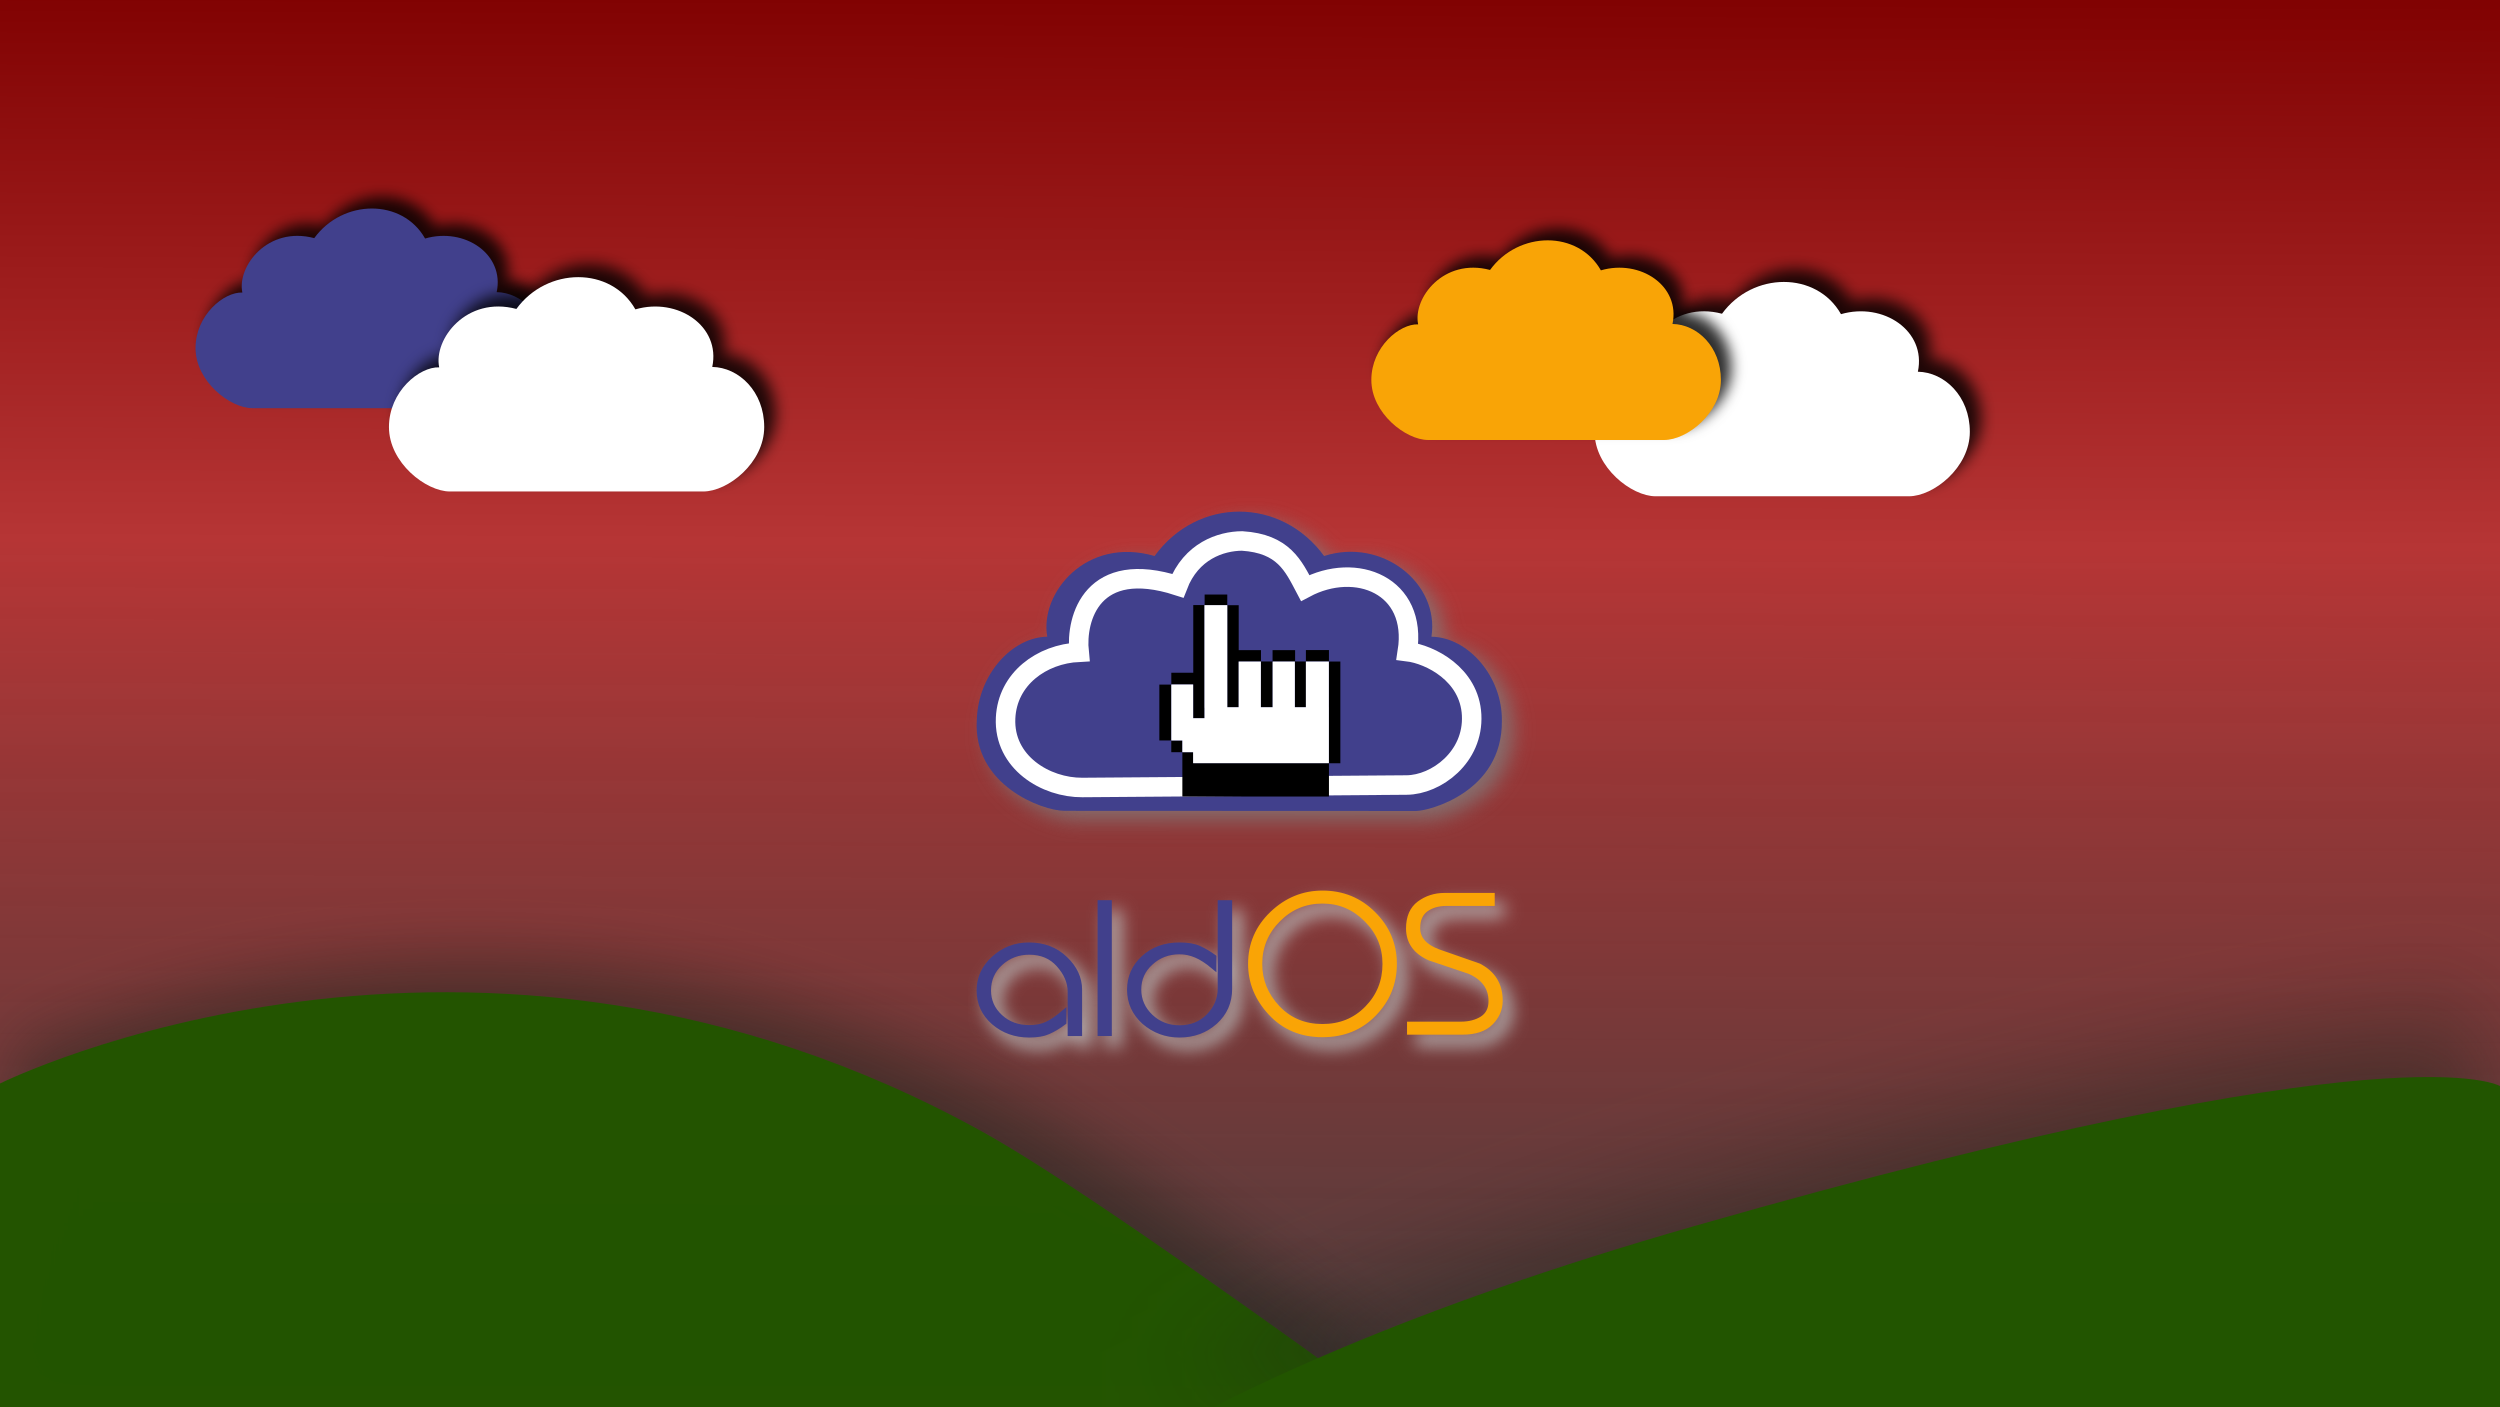
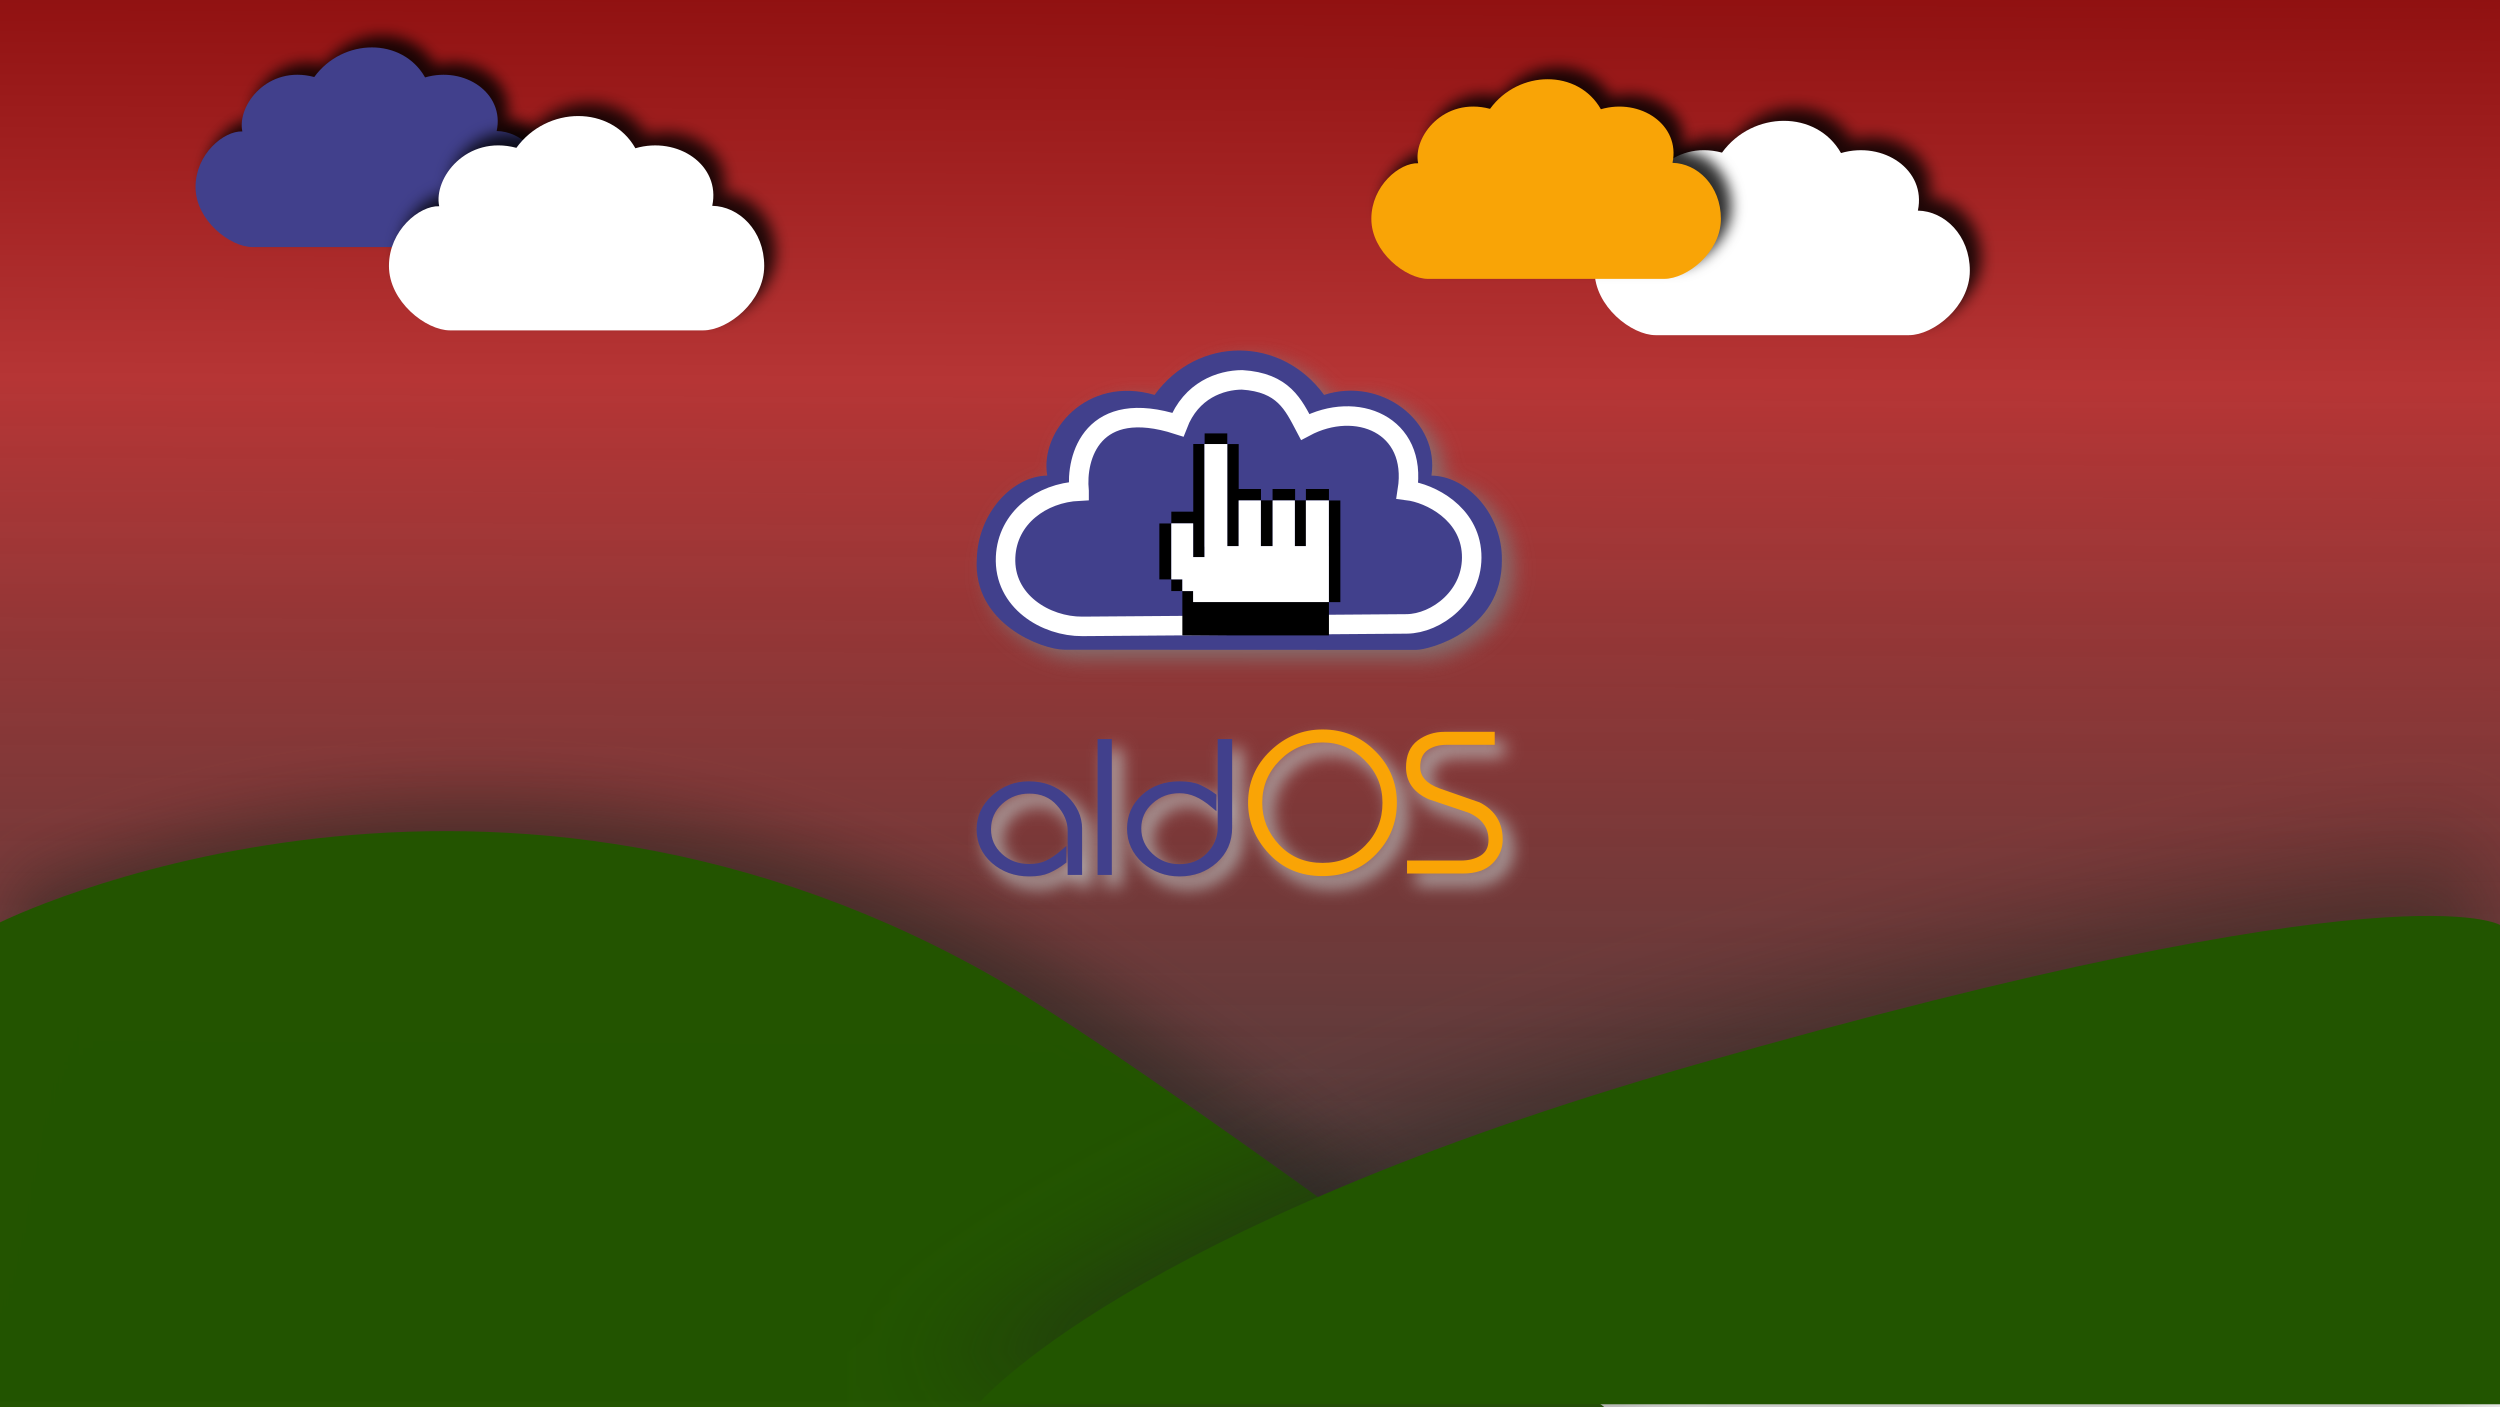
<svg xmlns="http://www.w3.org/2000/svg" xmlns:xlink="http://www.w3.org/1999/xlink" width="1920" height="1080" id="svg2915" version="1.1">
  <defs id="defs2917">
    <linearGradient id="linearGradient900">
      <stop style="stop-color:#800000;stop-opacity:1" offset="0" id="stop896" />
      <stop id="stop904" offset="0.352" style="stop-color:#b53333;stop-opacity:1" />
      <stop style="stop-color:#232323;stop-opacity:0.877" offset="1" id="stop898" />
    </linearGradient>
    <linearGradient id="linearGradient5002">
      <stop style="stop-color:#204a87;stop-opacity:1;" offset="0" id="stop5004" />
      <stop style="stop-color:#204a87;stop-opacity:0;" offset="1" id="stop5006" />
    </linearGradient>
    <linearGradient id="linearGradient3244">
      <stop style="stop-color:#016afa;stop-opacity:1" offset="0" id="stop3246" />
      <stop id="stop4424" offset="0.45" style="stop-color:#417dcd;stop-opacity:0.776" />
      <stop style="stop-color:#2db18b;stop-opacity:1" offset="1" id="stop3248" />
    </linearGradient>
-     <filter id="filter4570" style="color-interpolation-filters:sRGB">
-       <feGaussianBlur stdDeviation="1.561" id="feGaussianBlur4572" />
-     </filter>
    <linearGradient xlink:href="#linearGradient5002" id="linearGradient5008" x1="1148.466" y1="779.214" x2="1138.274" y2="782.449" gradientUnits="userSpaceOnUse" />
    <linearGradient xlink:href="#linearGradient5002" id="linearGradient5012" gradientUnits="userSpaceOnUse" x1="1148.466" y1="779.214" x2="1138.274" y2="782.449" gradientTransform="matrix(0.497709,0,0,0.497709,565.9282,392.8866)" />
    <linearGradient xlink:href="#linearGradient5002-4" id="linearGradient5008-5" x1="1148.466" y1="779.214" x2="1138.274" y2="782.449" gradientUnits="userSpaceOnUse" />
    <linearGradient id="linearGradient5002-4">
      <stop style="stop-color:#204a87;stop-opacity:1;" offset="0" id="stop5004-9" />
      <stop style="stop-color:#204a87;stop-opacity:0;" offset="1" id="stop5006-8" />
    </linearGradient>
    <filter style="color-interpolation-filters:sRGB" id="filter1594" x="-0.047" width="1.094" y="-0.083" height="1.165">
      <feGaussianBlur stdDeviation="4.198" id="feGaussianBlur1596" />
    </filter>
    <filter style="color-interpolation-filters:sRGB" id="filter1594-3" x="-0.047" width="1.094" y="-0.083" height="1.165">
      <feGaussianBlur stdDeviation="4.198" id="feGaussianBlur1596-6" />
    </filter>
    <filter style="color-interpolation-filters:sRGB" id="filter1594-5" x="-0.047" width="1.094" y="-0.083" height="1.165">
      <feGaussianBlur stdDeviation="4.198" id="feGaussianBlur1596-62" />
    </filter>
    <filter style="color-interpolation-filters:sRGB" id="filter1594-3-7" x="-0.047" width="1.094" y="-0.083" height="1.165">
      <feGaussianBlur stdDeviation="4.198" id="feGaussianBlur1596-6-0" />
    </filter>
    <filter style="color-interpolation-filters:sRGB" id="filter1384" x="-0.079" width="1.159" y="-0.247" height="1.494">
      <feGaussianBlur stdDeviation="38.624" id="feGaussianBlur1386" />
    </filter>
-     <linearGradient xlink:href="#linearGradient900" id="linearGradient902" x1="757.26" y1="69.802" x2="752.881" y2="1256.647" gradientUnits="userSpaceOnUse" />
+     <linearGradient xlink:href="#linearGradient900" id="linearGradient902" x1="757.26" y1="69.802" x2="752.881" y2="1256.647" gradientUnits="userSpaceOnUse" gradientTransform="translate(0,-123.7327)" />
    <filter style="color-interpolation-filters:sRGB" id="filter952" x="-0.049" width="1.097" y="-0.136" height="1.271">
      <feGaussianBlur stdDeviation="25.006" id="feGaussianBlur954" />
    </filter>
    <filter style="color-interpolation-filters:sRGB" id="filter1052-8" x="-0.038" width="1.076" y="-0.14" height="1.28">
      <feGaussianBlur stdDeviation="3.366" id="feGaussianBlur1054-5" />
    </filter>
    <filter style="color-interpolation-filters:sRGB" id="filter1138-3" x="-0.047" width="1.094" y="-0.083" height="1.165">
      <feGaussianBlur stdDeviation="4.186" id="feGaussianBlur1140-9" />
    </filter>
  </defs>
  <g id="layer1" transform="translate(260.9733,-69.78507)">
-     <rect y="69.785" x="-260.973" height="1200" width="1920" id="rect9055" style="opacity:0.99;fill:url(#linearGradient902);fill-opacity:1;fill-rule:evenodd;stroke:none" />
-     <path transform="matrix(0.2869756,-1.047504,1.047504,0.2869756,-369.4843,540.8214)" d="M 60.073,40.643 41.323,28.619 33.201,49.36 38.842,27.811 16.606,26.496 38.843,25.203 33.223,3.649 41.325,24.398 60.087,12.392 42.857,26.509 Z" id="use4486" style="color:#000000;display:inline;overflow:visible;visibility:visible;opacity:0.643;fill:#ffffff;fill-opacity:1;fill-rule:evenodd;stroke:none;stroke-width:1.5;marker:none;filter:url(#filter4570);enable-background:accumulate" />
-     <path transform="matrix(-0.1803663,0.644483,-0.644483,-0.1803663,-292.6119,254.416)" d="M 60.073,40.643 41.323,28.619 33.201,49.36 38.842,27.811 16.606,26.496 38.843,25.203 33.223,3.649 41.325,24.398 60.087,12.392 42.857,26.509 Z" id="use4488" style="color:#000000;display:inline;overflow:visible;visibility:visible;opacity:0.643;fill:#ffffff;fill-opacity:1;fill-rule:evenodd;stroke:none;stroke-width:1.5;marker:none;filter:url(#filter4570);enable-background:accumulate" />
-     <path d="m -301.695,1393.066 -11.84,-5.077 -2.661,12.604 1.169,-12.829 -12.81,1.364 12.563,-2.852 -5.256,-11.761 6.595,11.066 9.562,-8.633 -8.487,9.691 z" id="use4654" style="color:#000000;display:inline;overflow:visible;visibility:visible;opacity:0.668;fill:#ffffff;fill-opacity:1;fill-rule:evenodd;stroke:none;stroke-width:1.5;marker:none;enable-background:accumulate" transform="matrix(0.7608266,-0.1606001,0.1606001,0.7608266,1414.932,1.169255)" />
-     <g id="g1600" transform="matrix(0.1522829,0,0,0.1522829,-133.1378,228.7215)">
-       <path transform="matrix(8.24809,0,0,8.24809,-502.9472,-664.1988)" d="m 113.775,125.613 c -3.357,-16.011 15.499,-40.807 43.962,-33.27 17.457,-24.022 53.866,-24.337 67.775,0.244 24.138,-7.008 48.714,9.544 43.782,32.786 15.086,0.244 29.598,13.918 29.598,34.247 0,20.329 -20.63,36.696 -34.736,36.696 H 119.892 c -13.613,0 -34.736,-16.366 -34.736,-36.696 0,-20.329 17.447,-34.497 28.618,-34.006 z" style="opacity:0.819;fill:#000000;fill-opacity:1;stroke-width:2.015;filter:url(#filter1594)" id="rect1948-6-9" />
-       <path id="rect1948-2" style="opacity:1;fill:#41408c;fill-opacity:1;stroke-width:16.62" d="M 382.749,431.665 C 355.062,299.603 510.587,95.085 745.355,157.248 c 143.984,-198.137 444.294,-200.73 559.018,2.01 199.089,-57.802 401.798,78.719 361.122,270.421 124.427,2.01 244.125,114.796 244.125,282.475 0,167.678 -170.156,302.669 -286.502,302.669 H 433.207 c -112.284,0 -286.502,-134.99 -286.502,-302.669 0,-167.678 143.901,-284.532 236.044,-280.488 z" />
-     </g>
-     <g id="g941" transform="matrix(0.7577448,0,0,0.7577448,465.652,-53.21531)">
-       <path transform="matrix(1.779519,0,0,1.779519,-704.8787,298.2188)" d="m 113.775,125.613 c -3.357,-16.011 15.499,-40.807 43.962,-33.27 17.457,-24.022 53.866,-24.337 67.775,0.244 24.138,-7.008 48.714,9.544 43.782,32.786 15.086,0.244 29.598,13.918 29.598,34.247 0,20.329 -20.63,36.696 -34.736,36.696 H 119.892 c -13.613,0 -34.736,-16.366 -34.736,-36.696 0,-20.329 17.447,-34.497 28.618,-34.006 z" style="opacity:0.819;fill:#000000;fill-opacity:1;stroke-width:2.015;filter:url(#filter1594-3)" id="rect1948-6-9-5" />
-       <path id="rect1948-2-3" style="opacity:1;fill:#ffffff;fill-opacity:1;stroke-width:3.586" d="m -513.79,534.651 c -5.973,-28.492 27.581,-72.617 78.232,-59.205 31.065,-42.748 95.856,-43.307 120.608,0.434 42.953,-12.471 86.688,16.984 77.912,58.343 26.845,0.434 52.67,24.767 52.67,60.944 0,36.176 -36.711,65.301 -61.813,65.301 h -256.722 c -24.225,0 -61.813,-29.124 -61.813,-65.301 0,-36.176 31.047,-61.388 50.926,-60.515 z" />
-     </g>
-     <g id="g941-9" transform="matrix(0.7577448,0,0,0.7577448,1391.567,-49.53476)">
-       <path transform="matrix(1.779519,0,0,1.779519,-704.8787,298.2188)" d="m 113.775,125.613 c -3.357,-16.011 15.499,-40.807 43.962,-33.27 17.457,-24.022 53.866,-24.337 67.775,0.244 24.138,-7.008 48.714,9.544 43.782,32.786 15.086,0.244 29.598,13.918 29.598,34.247 0,20.329 -20.63,36.696 -34.736,36.696 H 119.892 c -13.613,0 -34.736,-16.366 -34.736,-36.696 0,-20.329 17.447,-34.497 28.618,-34.006 z" style="opacity:0.819;fill:#000000;fill-opacity:1;stroke-width:2.015;filter:url(#filter1594-3-7)" id="rect1948-6-9-5-3" />
-       <path id="rect1948-2-3-6" style="opacity:1;fill:#ffffff;fill-opacity:1;stroke-width:3.586" d="m -513.79,534.651 c -5.973,-28.492 27.581,-72.617 78.232,-59.205 31.065,-42.748 95.856,-43.307 120.608,0.434 42.953,-12.471 86.688,16.984 77.912,58.343 26.845,0.434 52.67,24.767 52.67,60.944 0,36.176 -36.711,65.301 -61.813,65.301 h -256.722 c -24.225,0 -61.813,-29.124 -61.813,-65.301 0,-36.176 31.047,-61.388 50.926,-60.515 z" />
-     </g>
-     <g id="g947" transform="matrix(0.705833,0,0,0.705833,1415.952,-320.7774)">
-       <path transform="matrix(1.779519,0,0,1.779519,-1023.846,669.8318)" d="m 113.775,125.613 c -3.357,-16.011 15.499,-40.807 43.962,-33.27 17.457,-24.022 53.866,-24.337 67.775,0.244 24.138,-7.008 48.714,9.544 43.782,32.786 15.086,0.244 29.598,13.918 29.598,34.247 0,20.329 -20.63,36.696 -34.736,36.696 H 119.892 c -13.613,0 -34.736,-16.366 -34.736,-36.696 0,-20.329 17.447,-34.497 28.618,-34.006 z" style="opacity:0.819;fill:#000000;fill-opacity:1;stroke-width:2.015;filter:url(#filter1594-5)" id="rect1948-6-9-1" />
-       <path id="rect1948-2-2" style="opacity:1;fill:#f9a406;fill-opacity:1;stroke-width:3.586" d="m -832.758,906.264 c -5.973,-28.492 27.581,-72.617 78.232,-59.205 31.065,-42.748 95.856,-43.307 120.608,0.434 42.953,-12.471 86.688,16.984 77.912,58.343 26.845,0.434 52.67,24.767 52.67,60.944 0,36.177 -36.711,65.301 -61.813,65.301 H -821.872 c -24.225,0 -61.813,-29.124 -61.813,-65.301 0,-36.176 31.047,-61.388 50.926,-60.515 z" />
-     </g>
-     <g id="g958">
-       <path transform="matrix(1.033109,0,0,1.052946,1.95115,-40.30955)" id="rect976-0" d="m -245.12,879.089 c 0,0 362.365,-180.182 754.788,37.226 117.796,65.261 477.366,335.032 477.366,335.032 H -245.12 Z" style="opacity:0.55;fill:#22241c;fill-opacity:1;stroke:none;stroke-width:1.809;stroke-miterlimit:4;stroke-dasharray:none;stroke-opacity:0.776;filter:url(#filter952)" />
-       <path id="rect976" d="m -260.973,901.907 c 0,0 362.365,-180.182 754.788,37.226 117.796,65.261 477.366,335.032 477.366,335.032 H -260.973 Z" style="opacity:0.99;fill:#225500;fill-opacity:1;stroke:none;stroke-width:1.809;stroke-miterlimit:4;stroke-dasharray:none;stroke-opacity:0.776" />
-     </g>
-     <g id="g964">
-       <path transform="matrix(1.107861,0,0,1.15039,-71.91114,-131.4254)" id="rect1114-6" d="M 1003,975.554 C 1547.416,819.721 1622.212,868.256 1622.212,868.256 V 1236.134 H 452.885 c 0,0 112.37,-135.28 550.115,-260.58 z" style="opacity:0.55;fill:#22241c;fill-opacity:1;stroke:none;stroke-width:1.323;stroke-miterlimit:4;stroke-dasharray:none;stroke-opacity:0.776;filter:url(#filter1384)" />
-       <path id="rect1114" d="m 1040.226,1011.395 c 544.415,-155.833 619.212,-107.298 619.212,-107.298 v 367.878 H 490.111 c 0,0 112.37,-135.28 550.115,-260.58 z" style="opacity:1;fill:#225500;fill-opacity:1;stroke:none;stroke-width:1.323;stroke-miterlimit:4;stroke-dasharray:none;stroke-opacity:0.776" />
-     </g>
-     <g transform="matrix(1.891365,0,0,1.891365,457.1816,412.1708)" id="g1244-4">
-       <g id="g1190-1">
-         <g transform="translate(3.600002,4.3)" id="g1090-3-5" style="fill:#808080;stroke:#cccccc;filter:url(#filter1052-8)">
-           <g aria-label="OS" transform="matrix(1.007341,0,0,0.9927122,-63.9768,-45.4014)" id="text2806-6-4" style="font-style:normal;font-variant:normal;font-weight:normal;font-stretch:normal;font-size:80.511px;line-height:1.25;font-family:Architekt;-inkscape-font-specification:'Architekt, Normal';font-variant-ligatures:normal;font-variant-caps:normal;font-variant-numeric:normal;opacity:1;fill:#808080;fill-opacity:1;stroke:#cccccc;stroke-width:2.013;stroke-opacity:1">
-             <path d="m 248.645,257.648 q 0,11.916 -8.212,20.45 -8.132,8.534 -20.772,8.534 -12.721,0 -20.852,-8.856 -8.132,-8.856 -8.132,-20.128 0,-12.077 8.695,-20.53 8.695,-8.454 20.289,-8.454 12.157,0 20.53,8.534 8.454,8.534 8.454,20.45 z m -28.984,-25.683 q -10.466,0 -17.874,7.568 -7.407,7.568 -7.407,18.115 0,10.225 7.166,17.954 7.166,7.649 18.115,7.649 10.789,0 17.954,-7.407 7.246,-7.488 7.246,-18.196 0,-10.628 -7.488,-18.115 -7.407,-7.568 -17.712,-7.568 z" style="fill:#808080;fill-opacity:1;stroke:#cccccc;stroke-width:2.013;stroke-opacity:1" id="path135-7-1" />
-             <path d="m 276.169,285.586 h -21.416 v -3.301 h 20.611 q 5.153,0 8.695,-2.254 3.543,-2.335 3.543,-7.166 0,-8.212 -8.615,-12.077 l -16.022,-5.475 q -8.615,-3.865 -8.615,-12.157 0,-6.924 4.348,-10.225 4.428,-3.301 10.144,-3.301 h 19.242 v 3.301 h -18.357 q -5.153,0 -8.454,2.496 -3.22,2.496 -3.22,7.568 0,6.521 8.293,9.661 l 16.344,5.797 q 8.615,4.509 8.615,14.251 0,5.153 -3.784,9.017 -3.784,3.865 -11.352,3.865 z" style="fill:#808080;fill-opacity:1;stroke:#cccccc;stroke-width:2.013;stroke-opacity:1" id="path137-5-5" />
-           </g>
-           <g aria-label="ald" transform="matrix(1.041993,0,0,0.9391079,-64.83845,-38.79839)" id="text2798-3-5" style="font-style:normal;font-weight:normal;font-size:81.587px;line-height:1.25;font-family:sans-serif;opacity:1;fill:#808080;fill-opacity:1;stroke:#cccccc;stroke-width:2.04;stroke-opacity:1">
-             <path d="m 112.372,290.682 q -1.632,1.387 -3.019,2.284 -1.305,0.897 -3.1,1.795 -2.774,1.387 -7.343,1.387 -8.077,0 -13.788,-5.466 -5.711,-5.548 -5.711,-13.87 0,-8.077 5.711,-13.87 5.793,-5.874 13.625,-5.874 8.567,0 14.115,5.956 5.63,5.956 5.63,13.462 v 19.01 h -3.59 v -18.112 q 0,-6.119 -4.406,-11.585 -4.324,-5.466 -11.585,-5.466 -6.527,0 -11.259,4.732 -4.65,4.732 -4.65,11.749 0,6.69 4.569,11.341 4.569,4.65 11.341,4.65 3.998,0 6.853,-1.469 2.937,-1.469 6.609,-4.977 z" style="font-style:normal;font-variant:normal;font-weight:normal;font-stretch:normal;font-size:81.587px;font-family:Architekt;-inkscape-font-specification:'Architekt, Normal';font-variant-ligatures:normal;font-variant-caps:normal;font-variant-numeric:normal;fill:#808080;fill-opacity:1;stroke:#cccccc;stroke-width:2.04;stroke-opacity:1" id="path128-5-4" />
-             <path d="m 130.07,295.496 h -3.508 v -56.703 h 3.508 z" style="font-style:normal;font-variant:normal;font-weight:normal;font-stretch:normal;font-size:81.587px;font-family:Architekt;-inkscape-font-specification:'Architekt, Normal';font-variant-ligatures:normal;font-variant-caps:normal;font-variant-numeric:normal;fill:#808080;fill-opacity:1;stroke:#cccccc;stroke-width:2.04;stroke-opacity:1" id="path130-6-9" />
-             <path d="m 176.964,276.078 q 0,8.73 -5.711,14.441 -5.711,5.63 -13.788,5.63 -7.832,0 -13.707,-5.63 -2.774,-2.774 -4.243,-6.282 -1.469,-3.508 -1.469,-7.751 0,-8.159 5.466,-13.788 5.548,-5.63 13.951,-5.63 4.814,0 7.669,1.469 2.856,1.469 5.711,3.753 v 4.324 q -3.753,-3.508 -6.935,-4.977 -3.1,-1.469 -6.445,-1.469 -6.609,0 -11.259,4.732 -4.65,4.65 -4.65,11.504 0,6.772 4.65,11.667 4.65,4.814 11.259,4.814 6.935,0 11.422,-5.058 4.487,-5.14 4.487,-11.749 v -37.285 h 3.59 z" style="font-style:normal;font-variant:normal;font-weight:normal;font-stretch:normal;font-size:81.587px;font-family:Architekt;-inkscape-font-specification:'Architekt, Normal';font-variant-ligatures:normal;font-variant-caps:normal;font-variant-numeric:normal;fill:#808080;fill-opacity:1;stroke:#cccccc;stroke-width:2.04;stroke-opacity:1" id="path132-2-8" />
-           </g>
-         </g>
-         <g id="g1090-38">
-           <g aria-label="OS" transform="matrix(1.007341,0,0,0.9927122,-63.9768,-45.4014)" id="text2806" style="font-style:normal;font-variant:normal;font-weight:normal;font-stretch:normal;font-size:80.511px;line-height:1.25;font-family:Architekt;-inkscape-font-specification:'Architekt, Normal';font-variant-ligatures:normal;font-variant-caps:normal;font-variant-numeric:normal;opacity:1;fill:#f9a406;fill-opacity:1;stroke:#faa405;stroke-width:2.013;stroke-opacity:1">
-             <path d="m 248.645,257.648 q 0,11.916 -8.212,20.45 -8.132,8.534 -20.772,8.534 -12.721,0 -20.852,-8.856 -8.132,-8.856 -8.132,-20.128 0,-12.077 8.695,-20.53 8.695,-8.454 20.289,-8.454 12.157,0 20.53,8.534 8.454,8.534 8.454,20.45 z m -28.984,-25.683 q -10.466,0 -17.874,7.568 -7.407,7.568 -7.407,18.115 0,10.225 7.166,17.954 7.166,7.649 18.115,7.649 10.789,0 17.954,-7.407 7.246,-7.488 7.246,-18.196 0,-10.628 -7.488,-18.115 -7.407,-7.568 -17.712,-7.568 z" style="fill:#f9a406;fill-opacity:1;stroke:#faa405;stroke-width:2.013;stroke-opacity:1" id="path135" />
-             <path d="m 276.169,285.586 h -21.416 v -3.301 h 20.611 q 5.153,0 8.695,-2.254 3.543,-2.335 3.543,-7.166 0,-8.212 -8.615,-12.077 l -16.022,-5.475 q -8.615,-3.865 -8.615,-12.157 0,-6.924 4.348,-10.225 4.428,-3.301 10.144,-3.301 h 19.242 v 3.301 h -18.357 q -5.153,0 -8.454,2.496 -3.22,2.496 -3.22,7.568 0,6.521 8.293,9.661 l 16.344,5.797 q 8.615,4.509 8.615,14.251 0,5.153 -3.784,9.017 -3.784,3.865 -11.352,3.865 z" style="fill:#f9a406;fill-opacity:1;stroke:#faa405;stroke-width:2.013;stroke-opacity:1" id="path137" />
-           </g>
-           <g aria-label="ald" transform="matrix(1.041993,0,0,0.9391079,-64.83845,-38.79839)" id="text2798" style="font-style:normal;font-weight:normal;font-size:81.587px;line-height:1.25;font-family:sans-serif;opacity:1;fill:#41408c;fill-opacity:1;stroke:#41408c;stroke-width:2.04;stroke-opacity:1">
-             <path d="m 112.372,290.682 q -1.632,1.387 -3.019,2.284 -1.305,0.897 -3.1,1.795 -2.774,1.387 -7.343,1.387 -8.077,0 -13.788,-5.466 -5.711,-5.548 -5.711,-13.87 0,-8.077 5.711,-13.87 5.793,-5.874 13.625,-5.874 8.567,0 14.115,5.956 5.63,5.956 5.63,13.462 v 19.01 h -3.59 v -18.112 q 0,-6.119 -4.406,-11.585 -4.324,-5.466 -11.585,-5.466 -6.527,0 -11.259,4.732 -4.65,4.732 -4.65,11.749 0,6.69 4.569,11.341 4.569,4.65 11.341,4.65 3.998,0 6.853,-1.469 2.937,-1.469 6.609,-4.977 z" style="font-style:normal;font-variant:normal;font-weight:normal;font-stretch:normal;font-size:81.587px;font-family:Architekt;-inkscape-font-specification:'Architekt, Normal';font-variant-ligatures:normal;font-variant-caps:normal;font-variant-numeric:normal;fill:#41408c;fill-opacity:1;stroke:#41408c;stroke-width:2.04;stroke-opacity:1" id="path128" />
-             <path d="m 130.07,295.496 h -3.508 v -56.703 h 3.508 z" style="font-style:normal;font-variant:normal;font-weight:normal;font-stretch:normal;font-size:81.587px;font-family:Architekt;-inkscape-font-specification:'Architekt, Normal';font-variant-ligatures:normal;font-variant-caps:normal;font-variant-numeric:normal;fill:#41408c;fill-opacity:1;stroke:#41408c;stroke-width:2.04;stroke-opacity:1" id="path130" />
-             <path d="m 176.964,276.078 q 0,8.73 -5.711,14.441 -5.711,5.63 -13.788,5.63 -7.832,0 -13.707,-5.63 -2.774,-2.774 -4.243,-6.282 -1.469,-3.508 -1.469,-7.751 0,-8.159 5.466,-13.788 5.548,-5.63 13.951,-5.63 4.814,0 7.669,1.469 2.856,1.469 5.711,3.753 v 4.324 q -3.753,-3.508 -6.935,-4.977 -3.1,-1.469 -6.445,-1.469 -6.609,0 -11.259,4.732 -4.65,4.65 -4.65,11.504 0,6.772 4.65,11.667 4.65,4.814 11.259,4.814 6.935,0 11.422,-5.058 4.487,-5.14 4.487,-11.749 v -37.285 h 3.59 z" style="font-style:normal;font-variant:normal;font-weight:normal;font-stretch:normal;font-size:81.587px;font-family:Architekt;-inkscape-font-specification:'Architekt, Normal';font-variant-ligatures:normal;font-variant-caps:normal;font-variant-numeric:normal;fill:#41408c;fill-opacity:1;stroke:#41408c;stroke-width:2.04;stroke-opacity:1" id="path132" />
-           </g>
-         </g>
+     <rect y="-53.948" x="-260.973" height="1200" width="1920" id="rect9055" style="opacity:0.99;fill:url(#linearGradient902);fill-opacity:1;fill-rule:evenodd;stroke:none" />
+     <path id="use4654" style="color:#000000;display:inline;overflow:visible;visibility:visible;opacity:0.668;fill:#ffffff;fill-opacity:1;fill-rule:evenodd;stroke:none;stroke-width:1.5;marker:none;enable-background:accumulate" transform="matrix(0.7608266,-0.1606001,0.1606001,0.7608266,1414.932,-122.5635)" d="m -301.695,1393.066 -11.84,-5.077 -2.661,12.604 1.169,-12.829 -12.81,1.364 12.563,-2.852 -5.256,-11.761 6.595,11.066 9.562,-8.633 -8.487,9.691 z" />
+     <path transform="matrix(1.256043,0,0,1.256043,-209.7281,3.842653)" d="m 113.775,125.613 c -3.357,-16.011 15.499,-40.807 43.962,-33.27 17.457,-24.022 53.866,-24.337 67.775,0.244 24.138,-7.008 48.714,9.544 43.782,32.786 15.086,0.244 29.598,13.918 29.598,34.247 0,20.329 -20.63,36.696 -34.736,36.696 H 119.892 c -13.613,0 -34.736,-16.366 -34.736,-36.696 0,-20.329 17.447,-34.497 28.618,-34.006 z" style="opacity:0.819;fill:#000000;fill-opacity:1;stroke-width:2.015;filter:url(#filter1594)" id="rect1948-6-9" />
+     <path id="rect1948-2" style="fill:#41408c;fill-opacity:1;stroke-width:2.531" d="m -74.852,170.724 c -4.216,-20.111 19.468,-51.255 55.219,-41.789 21.926,-30.173 67.658,-30.568 85.129,0.306 30.318,-8.802 61.187,11.988 54.993,41.181 18.948,0.306 37.176,17.481 37.176,43.016 0,25.535 -25.912,46.091 -43.629,46.091 H -67.168 c -17.099,0 -43.629,-20.557 -43.629,-46.091 0,-25.535 21.914,-43.329 35.945,-42.714 z" />
+     <path transform="matrix(1.348421,0,0,1.348421,-68.46613,49.02576)" d="m 113.775,125.613 c -3.357,-16.011 15.499,-40.807 43.962,-33.27 17.457,-24.022 53.866,-24.337 67.775,0.244 24.138,-7.008 48.714,9.544 43.782,32.786 15.086,0.244 29.598,13.918 29.598,34.247 0,20.329 -20.63,36.696 -34.736,36.696 H 119.892 c -13.613,0 -34.736,-16.366 -34.736,-36.696 0,-20.329 17.447,-34.497 28.618,-34.006 z" style="opacity:0.819;fill:#000000;fill-opacity:1;stroke-width:2.015;filter:url(#filter1594-3)" id="rect1948-6-9-5" />
+     <path id="rect1948-2-3" style="fill:#ffffff;fill-opacity:1;stroke-width:2.717" d="m 76.33,228.181 c -4.526,-21.59 20.899,-55.025 59.28,-44.863 23.539,-32.392 72.634,-32.816 91.39,0.329 32.548,-9.45 65.687,12.869 59.037,44.209 20.342,0.329 39.91,18.767 39.91,46.18 0,27.413 -27.818,49.481 -46.838,49.481 H 84.579 c -18.356,0 -46.838,-22.069 -46.838,-49.481 0,-27.413 23.525,-46.516 38.589,-45.855 z" />
+     <path transform="matrix(1.348421,0,0,1.348421,857.4492,52.70631)" d="m 113.775,125.613 c -3.357,-16.011 15.499,-40.807 43.962,-33.27 17.457,-24.022 53.866,-24.337 67.775,0.244 24.138,-7.008 48.714,9.544 43.782,32.786 15.086,0.244 29.598,13.918 29.598,34.247 0,20.329 -20.63,36.696 -34.736,36.696 H 119.892 c -13.613,0 -34.736,-16.366 -34.736,-36.696 0,-20.329 17.447,-34.497 28.618,-34.006 z" style="opacity:0.819;fill:#000000;fill-opacity:1;stroke-width:2.015;filter:url(#filter1594-3-7)" id="rect1948-6-9-5-3" />
+     <path id="rect1948-2-3-6" style="fill:#ffffff;fill-opacity:1;stroke-width:2.717" d="m 1002.245,231.861 c -4.526,-21.59 20.899,-55.025 59.28,-44.863 23.539,-32.392 72.634,-32.816 91.39,0.329 32.548,-9.45 65.687,12.869 59.037,44.209 20.342,0.329 39.91,18.767 39.91,46.18 0,27.413 -27.818,49.481 -46.838,49.481 h -194.53 c -18.356,0 -46.838,-22.069 -46.838,-49.481 0,-27.413 23.525,-46.516 38.589,-45.855 z" />
+     <path transform="matrix(1.256043,0,0,1.256043,693.2877,28.27926)" d="m 113.775,125.613 c -3.357,-16.011 15.499,-40.807 43.962,-33.27 17.457,-24.022 53.866,-24.337 67.775,0.244 24.138,-7.008 48.714,9.544 43.782,32.786 15.086,0.244 29.598,13.918 29.598,34.247 0,20.329 -20.63,36.696 -34.736,36.696 H 119.892 c -13.613,0 -34.736,-16.366 -34.736,-36.696 0,-20.329 17.447,-34.497 28.618,-34.006 z" style="opacity:0.819;fill:#000000;fill-opacity:1;stroke-width:2.015;filter:url(#filter1594-5)" id="rect1948-6-9-1" />
+     <path id="rect1948-2-2" style="fill:#f9a406;fill-opacity:1;stroke-width:2.531" d="m 828.164,195.161 c -4.216,-20.111 19.468,-51.255 55.219,-41.789 21.926,-30.173 67.658,-30.568 85.129,0.306 30.318,-8.802 61.187,11.988 54.993,41.181 18.948,0.306 37.176,17.481 37.176,43.016 0,25.535 -25.912,46.091 -43.629,46.091 H 835.848 c -17.099,0 -43.629,-20.557 -43.629,-46.091 0,-25.535 21.914,-43.329 35.945,-42.714 z" />
+     <path transform="matrix(1.033109,0,0,1.052946,1.95115,-164.0422)" id="rect976-0" d="m -245.12,879.089 c 0,0 362.365,-180.182 754.788,37.226 117.796,65.261 477.366,335.032 477.366,335.032 H -245.12 Z" style="opacity:0.55;fill:#22241c;fill-opacity:1;stroke:none;stroke-width:1.809;stroke-miterlimit:4;stroke-dasharray:none;stroke-opacity:0.776;filter:url(#filter952)" />
+     <path id="rect976" d="m -260.973,778.174 c 0,0 362.365,-180.182 754.788,37.226 117.796,65.261 477.366,335.032 477.366,335.032 H -260.973 Z" style="opacity:0.99;fill:#225500;fill-opacity:1;stroke:none;stroke-width:1.809;stroke-miterlimit:4;stroke-dasharray:none;stroke-opacity:0.776" />
+     <path transform="matrix(1.107861,0,0,1.15039,-71.91114,-255.1581)" id="rect1114-6" d="M 1003,975.554 C 1547.416,819.721 1622.212,868.256 1622.212,868.256 V 1236.134 H 452.885 c 0,0 112.37,-135.28 550.115,-260.58 z" style="opacity:0.55;fill:#22241c;fill-opacity:1;stroke:none;stroke-width:1.323;stroke-miterlimit:4;stroke-dasharray:none;stroke-opacity:0.776;filter:url(#filter1384)" />
+     <path id="rect1114" d="m 1040.226,887.662 c 544.415,-155.833 619.212,-107.298 619.212,-107.298 v 367.878 H 490.111 c 0,0 112.37,-135.28 550.115,-260.58 z" style="fill:#225500;fill-opacity:1;stroke:none;stroke-width:1.323;stroke-miterlimit:4;stroke-dasharray:none;stroke-opacity:0.776" />
+     <g transform="matrix(1.891365,0,0,1.891365,463.9906,296.571)" id="g1090-3-5" style="fill:#808080;stroke:#cccccc;filter:url(#filter1052-8)">
+       <g aria-label="OS" transform="matrix(1.007341,0,0,0.9927122,-63.9768,-45.4014)" id="text2806-6-4" style="font-style:normal;font-variant:normal;font-weight:normal;font-stretch:normal;font-size:80.511px;line-height:1.25;font-family:Architekt;-inkscape-font-specification:'Architekt, Normal';font-variant-ligatures:normal;font-variant-caps:normal;font-variant-numeric:normal;opacity:1;fill:#808080;fill-opacity:1;stroke:#cccccc;stroke-width:2.013;stroke-opacity:1">
+         <path d="m 248.645,257.648 q 0,11.916 -8.212,20.45 -8.132,8.534 -20.772,8.534 -12.721,0 -20.852,-8.856 -8.132,-8.856 -8.132,-20.128 0,-12.077 8.695,-20.53 8.695,-8.454 20.289,-8.454 12.157,0 20.53,8.534 8.454,8.534 8.454,20.45 z m -28.984,-25.683 q -10.466,0 -17.874,7.568 -7.407,7.568 -7.407,18.115 0,10.225 7.166,17.954 7.166,7.649 18.115,7.649 10.789,0 17.954,-7.407 7.246,-7.488 7.246,-18.196 0,-10.628 -7.488,-18.115 -7.407,-7.568 -17.712,-7.568 z" style="fill:#808080;fill-opacity:1;stroke:#cccccc;stroke-width:2.013;stroke-opacity:1" id="path135-7-1" />
+         <path d="m 276.169,285.586 h -21.416 v -3.301 h 20.611 q 5.153,0 8.695,-2.254 3.543,-2.335 3.543,-7.166 0,-8.212 -8.615,-12.077 l -16.022,-5.475 q -8.615,-3.865 -8.615,-12.157 0,-6.924 4.348,-10.225 4.428,-3.301 10.144,-3.301 h 19.242 v 3.301 h -18.357 q -5.153,0 -8.454,2.496 -3.22,2.496 -3.22,7.568 0,6.521 8.293,9.661 l 16.344,5.797 q 8.615,4.509 8.615,14.251 0,5.153 -3.784,9.017 -3.784,3.865 -11.352,3.865 z" style="fill:#808080;fill-opacity:1;stroke:#cccccc;stroke-width:2.013;stroke-opacity:1" id="path137-5-5" />
      </g>
-       <g id="g1219-5">
-         <path d="m 50.036,81.1 c -3.136,-17.814 15.864,-40.814 43.589,-32.77 17.457,-24.022 51.274,-24.044 68.834,0 23.441,-7.55 46.946,10.956 43.589,32.77 14.851,0.186 28.851,16.186 28.595,34.186 0.256,29 -29.744,36.584 -34.81,36.581 L 57.073,151.802 c -9.173,-0.004 -37.173,-10.516 -35.655,-36.696 0.482,-18.821 14.482,-33.821 28.618,-34.006 z" style="opacity:0.74;fill:#808080;fill-opacity:1;stroke-width:2.015;filter:url(#filter1138-3)" id="rect1948-4-2" />
-         <path d="M 45.536,77.514 C 42.4,59.7 61.4,36.7 89.126,44.744 c 17.457,-24.022 51.274,-24.044 68.834,0 23.441,-7.55 46.946,10.956 43.589,32.77 14.851,0.186 28.851,16.186 28.595,34.186 0.256,29 -29.744,36.584 -34.81,36.581 L 52.573,148.216 c -9.173,-0.004 -37.173,-10.516 -35.655,-36.696 0.482,-18.821 14.482,-33.821 28.618,-34.006 z" style="opacity:1;fill:#41408c;fill-opacity:1;stroke-width:2.015" id="rect1948" />
-         <path id="rect1948-3" style="opacity:1;fill:none;fill-opacity:1;stroke:#ffffff;stroke-width:7.919;stroke-miterlimit:4;stroke-dasharray:none" d="M 58.467,83.795 C 57,69.7 64,45.7 98.554,56.839 104,42.7 116,38.7 124.654,38.635 141.494,39.7 145.483,48.7 150.263,57.753 171,46.7 196,56.7 191.765,83.564 201,84.7 217,92.7 217.861,109.28 c 0.888,17.11 -14.356,28.365 -26.401,28.457 L 59.797,138.74 C 45,138.853 27.787,128.59 28.626,110.543 29.368,94.608 43.242,84.533 58.467,83.795 Z" />
-         <path style="opacity:1;fill:#000000;fill-opacity:1;stroke:none;stroke-width:9.537;stroke-miterlimit:4;stroke-dasharray:none;stroke-opacity:0.776" d="m 109.443,60.386 v 4.324 h 9.199 v -4.324 z m 9.199,4.324 v 41.453 h 4.637 V 87.591 h 9.033 v 18.564 h 4.746 V 87.591 h 9.08 v 18.564 h 4.432 V 87.57 h 9.355 V 82.943 h -9.359 v 4.627 h -4.379 v -4.617 h -9.158 v 4.617 h -4.697 v -4.617 h -9.053 V 64.711 Z m -13.812,-0.033 V 92.154 h -8.912 v 4.76 h 8.912 v 13.691 h 4.57 V 96.914 92.154 64.677 Z m 55.09,22.922 v 41.275 h -55.09 v -4.449 h -4.43 V 142.4 h 4.43 55.096 V 128.896 H 164.556 V 87.599 Z M 91.056,96.951 v 22.701 h 4.861 V 96.951 Z m 4.844,22.709 V 124.4 h 4.5 v -4.74 z" id="rect880-2" />
-         <path style="opacity:1;fill:#ffffff;fill-opacity:1;stroke:none;stroke-width:9.951;stroke-miterlimit:4;stroke-dasharray:none;stroke-opacity:0.776" d="M 109.374,64.701 V 106.4 h 0.025 v 4.205 H 104.777 V 96.914 h -8.859 v 22.73 h 4.482 V 124.4 h 4.369 v 4.465 h 4.631 v -0.002 H 159.898 V 106.15 h -0.01 V 87.599 h -9.33 V 106.15 h -4.482 V 87.599 h -9.018 V 106.15 h -4.783 V 87.599 h -9.016 V 106.15 H 118.648 V 64.701 Z" id="rect993-2" />
+       <g aria-label="ald" transform="matrix(1.041993,0,0,0.9391079,-64.83845,-38.79839)" id="text2798-3-5" style="font-style:normal;font-weight:normal;font-size:81.587px;line-height:1.25;font-family:sans-serif;opacity:1;fill:#808080;fill-opacity:1;stroke:#cccccc;stroke-width:2.04;stroke-opacity:1">
+         <path d="m 112.372,290.682 q -1.632,1.387 -3.019,2.284 -1.305,0.897 -3.1,1.795 -2.774,1.387 -7.343,1.387 -8.077,0 -13.788,-5.466 -5.711,-5.548 -5.711,-13.87 0,-8.077 5.711,-13.87 5.793,-5.874 13.625,-5.874 8.567,0 14.115,5.956 5.63,5.956 5.63,13.462 v 19.01 h -3.59 v -18.112 q 0,-6.119 -4.406,-11.585 -4.324,-5.466 -11.585,-5.466 -6.527,0 -11.259,4.732 -4.65,4.732 -4.65,11.749 0,6.69 4.569,11.341 4.569,4.65 11.341,4.65 3.998,0 6.853,-1.469 2.937,-1.469 6.609,-4.977 z" style="font-style:normal;font-variant:normal;font-weight:normal;font-stretch:normal;font-size:81.587px;font-family:Architekt;-inkscape-font-specification:'Architekt, Normal';font-variant-ligatures:normal;font-variant-caps:normal;font-variant-numeric:normal;fill:#808080;fill-opacity:1;stroke:#cccccc;stroke-width:2.04;stroke-opacity:1" id="path128-5-4" />
+         <path d="m 130.07,295.496 h -3.508 v -56.703 h 3.508 z" style="font-style:normal;font-variant:normal;font-weight:normal;font-stretch:normal;font-size:81.587px;font-family:Architekt;-inkscape-font-specification:'Architekt, Normal';font-variant-ligatures:normal;font-variant-caps:normal;font-variant-numeric:normal;fill:#808080;fill-opacity:1;stroke:#cccccc;stroke-width:2.04;stroke-opacity:1" id="path130-6-9" />
+         <path d="m 176.964,276.078 q 0,8.73 -5.711,14.441 -5.711,5.63 -13.788,5.63 -7.832,0 -13.707,-5.63 -2.774,-2.774 -4.243,-6.282 -1.469,-3.508 -1.469,-7.751 0,-8.159 5.466,-13.788 5.548,-5.63 13.951,-5.63 4.814,0 7.669,1.469 2.856,1.469 5.711,3.753 v 4.324 q -3.753,-3.508 -6.935,-4.977 -3.1,-1.469 -6.445,-1.469 -6.609,0 -11.259,4.732 -4.65,4.65 -4.65,11.504 0,6.772 4.65,11.667 4.65,4.814 11.259,4.814 6.935,0 11.422,-5.058 4.487,-5.14 4.487,-11.749 v -37.285 h 3.59 z" style="font-style:normal;font-variant:normal;font-weight:normal;font-stretch:normal;font-size:81.587px;font-family:Architekt;-inkscape-font-specification:'Architekt, Normal';font-variant-ligatures:normal;font-variant-caps:normal;font-variant-numeric:normal;fill:#808080;fill-opacity:1;stroke:#cccccc;stroke-width:2.04;stroke-opacity:1" id="path132-2-8" />
      </g>
    </g>
+     <g id="g1090-38" transform="matrix(1.891365,0,0,1.891365,457.1816,288.4381)">
+       <g aria-label="OS" transform="matrix(1.007341,0,0,0.9927122,-63.9768,-45.4014)" id="text2806" style="font-style:normal;font-variant:normal;font-weight:normal;font-stretch:normal;font-size:80.511px;line-height:1.25;font-family:Architekt;-inkscape-font-specification:'Architekt, Normal';font-variant-ligatures:normal;font-variant-caps:normal;font-variant-numeric:normal;opacity:1;fill:#f9a406;fill-opacity:1;stroke:#faa405;stroke-width:2.013;stroke-opacity:1">
+         <path d="m 248.645,257.648 q 0,11.916 -8.212,20.45 -8.132,8.534 -20.772,8.534 -12.721,0 -20.852,-8.856 -8.132,-8.856 -8.132,-20.128 0,-12.077 8.695,-20.53 8.695,-8.454 20.289,-8.454 12.157,0 20.53,8.534 8.454,8.534 8.454,20.45 z m -28.984,-25.683 q -10.466,0 -17.874,7.568 -7.407,7.568 -7.407,18.115 0,10.225 7.166,17.954 7.166,7.649 18.115,7.649 10.789,0 17.954,-7.407 7.246,-7.488 7.246,-18.196 0,-10.628 -7.488,-18.115 -7.407,-7.568 -17.712,-7.568 z" style="fill:#f9a406;fill-opacity:1;stroke:#faa405;stroke-width:2.013;stroke-opacity:1" id="path135" />
+         <path d="m 276.169,285.586 h -21.416 v -3.301 h 20.611 q 5.153,0 8.695,-2.254 3.543,-2.335 3.543,-7.166 0,-8.212 -8.615,-12.077 l -16.022,-5.475 q -8.615,-3.865 -8.615,-12.157 0,-6.924 4.348,-10.225 4.428,-3.301 10.144,-3.301 h 19.242 v 3.301 h -18.357 q -5.153,0 -8.454,2.496 -3.22,2.496 -3.22,7.568 0,6.521 8.293,9.661 l 16.344,5.797 q 8.615,4.509 8.615,14.251 0,5.153 -3.784,9.017 -3.784,3.865 -11.352,3.865 z" style="fill:#f9a406;fill-opacity:1;stroke:#faa405;stroke-width:2.013;stroke-opacity:1" id="path137" />
+       </g>
+       <g aria-label="ald" transform="matrix(1.041993,0,0,0.9391079,-64.83845,-38.79839)" id="text2798" style="font-style:normal;font-weight:normal;font-size:81.587px;line-height:1.25;font-family:sans-serif;opacity:1;fill:#41408c;fill-opacity:1;stroke:#41408c;stroke-width:2.04;stroke-opacity:1">
+         <path d="m 112.372,290.682 q -1.632,1.387 -3.019,2.284 -1.305,0.897 -3.1,1.795 -2.774,1.387 -7.343,1.387 -8.077,0 -13.788,-5.466 -5.711,-5.548 -5.711,-13.87 0,-8.077 5.711,-13.87 5.793,-5.874 13.625,-5.874 8.567,0 14.115,5.956 5.63,5.956 5.63,13.462 v 19.01 h -3.59 v -18.112 q 0,-6.119 -4.406,-11.585 -4.324,-5.466 -11.585,-5.466 -6.527,0 -11.259,4.732 -4.65,4.732 -4.65,11.749 0,6.69 4.569,11.341 4.569,4.65 11.341,4.65 3.998,0 6.853,-1.469 2.937,-1.469 6.609,-4.977 z" style="font-style:normal;font-variant:normal;font-weight:normal;font-stretch:normal;font-size:81.587px;font-family:Architekt;-inkscape-font-specification:'Architekt, Normal';font-variant-ligatures:normal;font-variant-caps:normal;font-variant-numeric:normal;fill:#41408c;fill-opacity:1;stroke:#41408c;stroke-width:2.04;stroke-opacity:1" id="path128" />
+         <path d="m 130.07,295.496 h -3.508 v -56.703 h 3.508 z" style="font-style:normal;font-variant:normal;font-weight:normal;font-stretch:normal;font-size:81.587px;font-family:Architekt;-inkscape-font-specification:'Architekt, Normal';font-variant-ligatures:normal;font-variant-caps:normal;font-variant-numeric:normal;fill:#41408c;fill-opacity:1;stroke:#41408c;stroke-width:2.04;stroke-opacity:1" id="path130" />
+         <path d="m 176.964,276.078 q 0,8.73 -5.711,14.441 -5.711,5.63 -13.788,5.63 -7.832,0 -13.707,-5.63 -2.774,-2.774 -4.243,-6.282 -1.469,-3.508 -1.469,-7.751 0,-8.159 5.466,-13.788 5.548,-5.63 13.951,-5.63 4.814,0 7.669,1.469 2.856,1.469 5.711,3.753 v 4.324 q -3.753,-3.508 -6.935,-4.977 -3.1,-1.469 -6.445,-1.469 -6.609,0 -11.259,4.732 -4.65,4.65 -4.65,11.504 0,6.772 4.65,11.667 4.65,4.814 11.259,4.814 6.935,0 11.422,-5.058 4.487,-5.14 4.487,-11.749 v -37.285 h 3.59 z" style="font-style:normal;font-variant:normal;font-weight:normal;font-stretch:normal;font-size:81.587px;font-family:Architekt;-inkscape-font-specification:'Architekt, Normal';font-variant-ligatures:normal;font-variant-caps:normal;font-variant-numeric:normal;fill:#41408c;fill-opacity:1;stroke:#41408c;stroke-width:2.04;stroke-opacity:1" id="path132" />
+       </g>
+     </g>
+     <path d="m 50.036,81.1 c -3.136,-17.814 15.864,-40.814 43.589,-32.77 17.457,-24.022 51.274,-24.044 68.834,0 23.441,-7.55 46.946,10.956 43.589,32.77 14.851,0.186 28.851,16.186 28.595,34.186 0.256,29 -29.744,36.584 -34.81,36.581 L 57.073,151.802 c -9.173,-0.004 -37.173,-10.516 -35.655,-36.696 0.482,-18.821 14.482,-33.821 28.618,-34.006 z" style="opacity:0.74;fill:#808080;fill-opacity:1;stroke-width:2.015;filter:url(#filter1138-3)" id="rect1948-4-2" transform="matrix(1.891365,0,0,1.891365,457.1816,288.4381)" />
+     <path d="m 543.308,435.045 c -5.932,-33.694 30.004,-77.195 82.443,-61.981 33.017,-45.435 96.978,-45.476 130.189,0 44.335,-14.279 88.792,20.722 82.443,61.981 28.089,0.351 54.568,30.613 54.084,64.657 0.484,54.85 -56.257,69.193 -65.838,69.189 l -270.013,-0.123 c -17.35,-0.008 -70.308,-19.89 -67.436,-69.405 0.911,-35.597 27.39,-63.968 54.127,-64.319 z" style="fill:#41408c;fill-opacity:1;stroke-width:3.811" id="rect1948" />
+     <path id="rect1948-3" style="fill:none;fill-opacity:1;stroke:#ffffff;stroke-width:14.978;stroke-miterlimit:4;stroke-dasharray:none" d="m 567.765,446.925 c -2.775,-26.659 10.464,-72.052 75.818,-50.984 10.301,-26.741 32.997,-34.307 49.365,-34.43 31.852,2.015 39.396,19.037 48.436,36.159 39.222,-20.905 86.506,-1.991 78.497,48.818 17.466,2.15 47.728,17.28 49.356,48.639 1.68,32.362 -27.152,53.649 -49.934,53.822 l -249.022,1.898 c -27.987,0.213 -60.543,-19.196 -58.955,-53.331 1.402,-30.138 27.644,-49.195 56.44,-50.59 z" />
+     <path style="fill:#000000;fill-opacity:1;stroke:none;stroke-width:18.039;stroke-miterlimit:4;stroke-dasharray:none;stroke-opacity:0.776" d="m 664.178,402.651 v 8.179 h 17.399 v -8.179 z m 17.399,8.179 v 78.403 h 8.77 v -35.127 h 17.085 v 35.112 h 8.977 v -35.112 h 17.174 v 35.112 h 8.382 v -35.153 h 17.695 v -8.751 h -17.702 v 8.751 h -8.282 v -8.733 h -17.322 v 8.733 h -8.884 v -8.733 h -17.122 v -34.503 z m -26.124,-0.063 v 51.968 h -16.856 v 9.002 h 16.856 v 25.895 h 8.644 v -25.895 -9.002 -51.968 z m 104.195,43.354 v 78.067 H 655.452 v -8.415 h -8.378 v 33.997 h 8.378 104.206 V 532.228 h 8.759 v -78.107 z m -130.246,17.687 v 42.936 h 9.195 v -42.936 z m 9.161,42.951 v 8.966 h 8.511 v -8.966 z" id="rect880-2" />
+     <path style="fill:#ffffff;fill-opacity:1;stroke:none;stroke-width:18.821;stroke-miterlimit:4;stroke-dasharray:none;stroke-opacity:0.776" d="m 664.048,410.811 v 78.868 h 0.048 v 7.953 h -8.744 v -25.895 h -16.756 v 42.992 h 8.478 v 8.995 h 8.264 v 8.445 h 8.759 v -0.004 h 95.51 v -42.958 h -0.019 v -35.086 H 741.942 v 35.086 h -8.478 v -35.086 h -17.056 v 35.086 h -9.047 v -35.086 h -17.052 v 35.086 h -8.722 v -78.396 z" id="rect993-2" />
  </g>
</svg>
